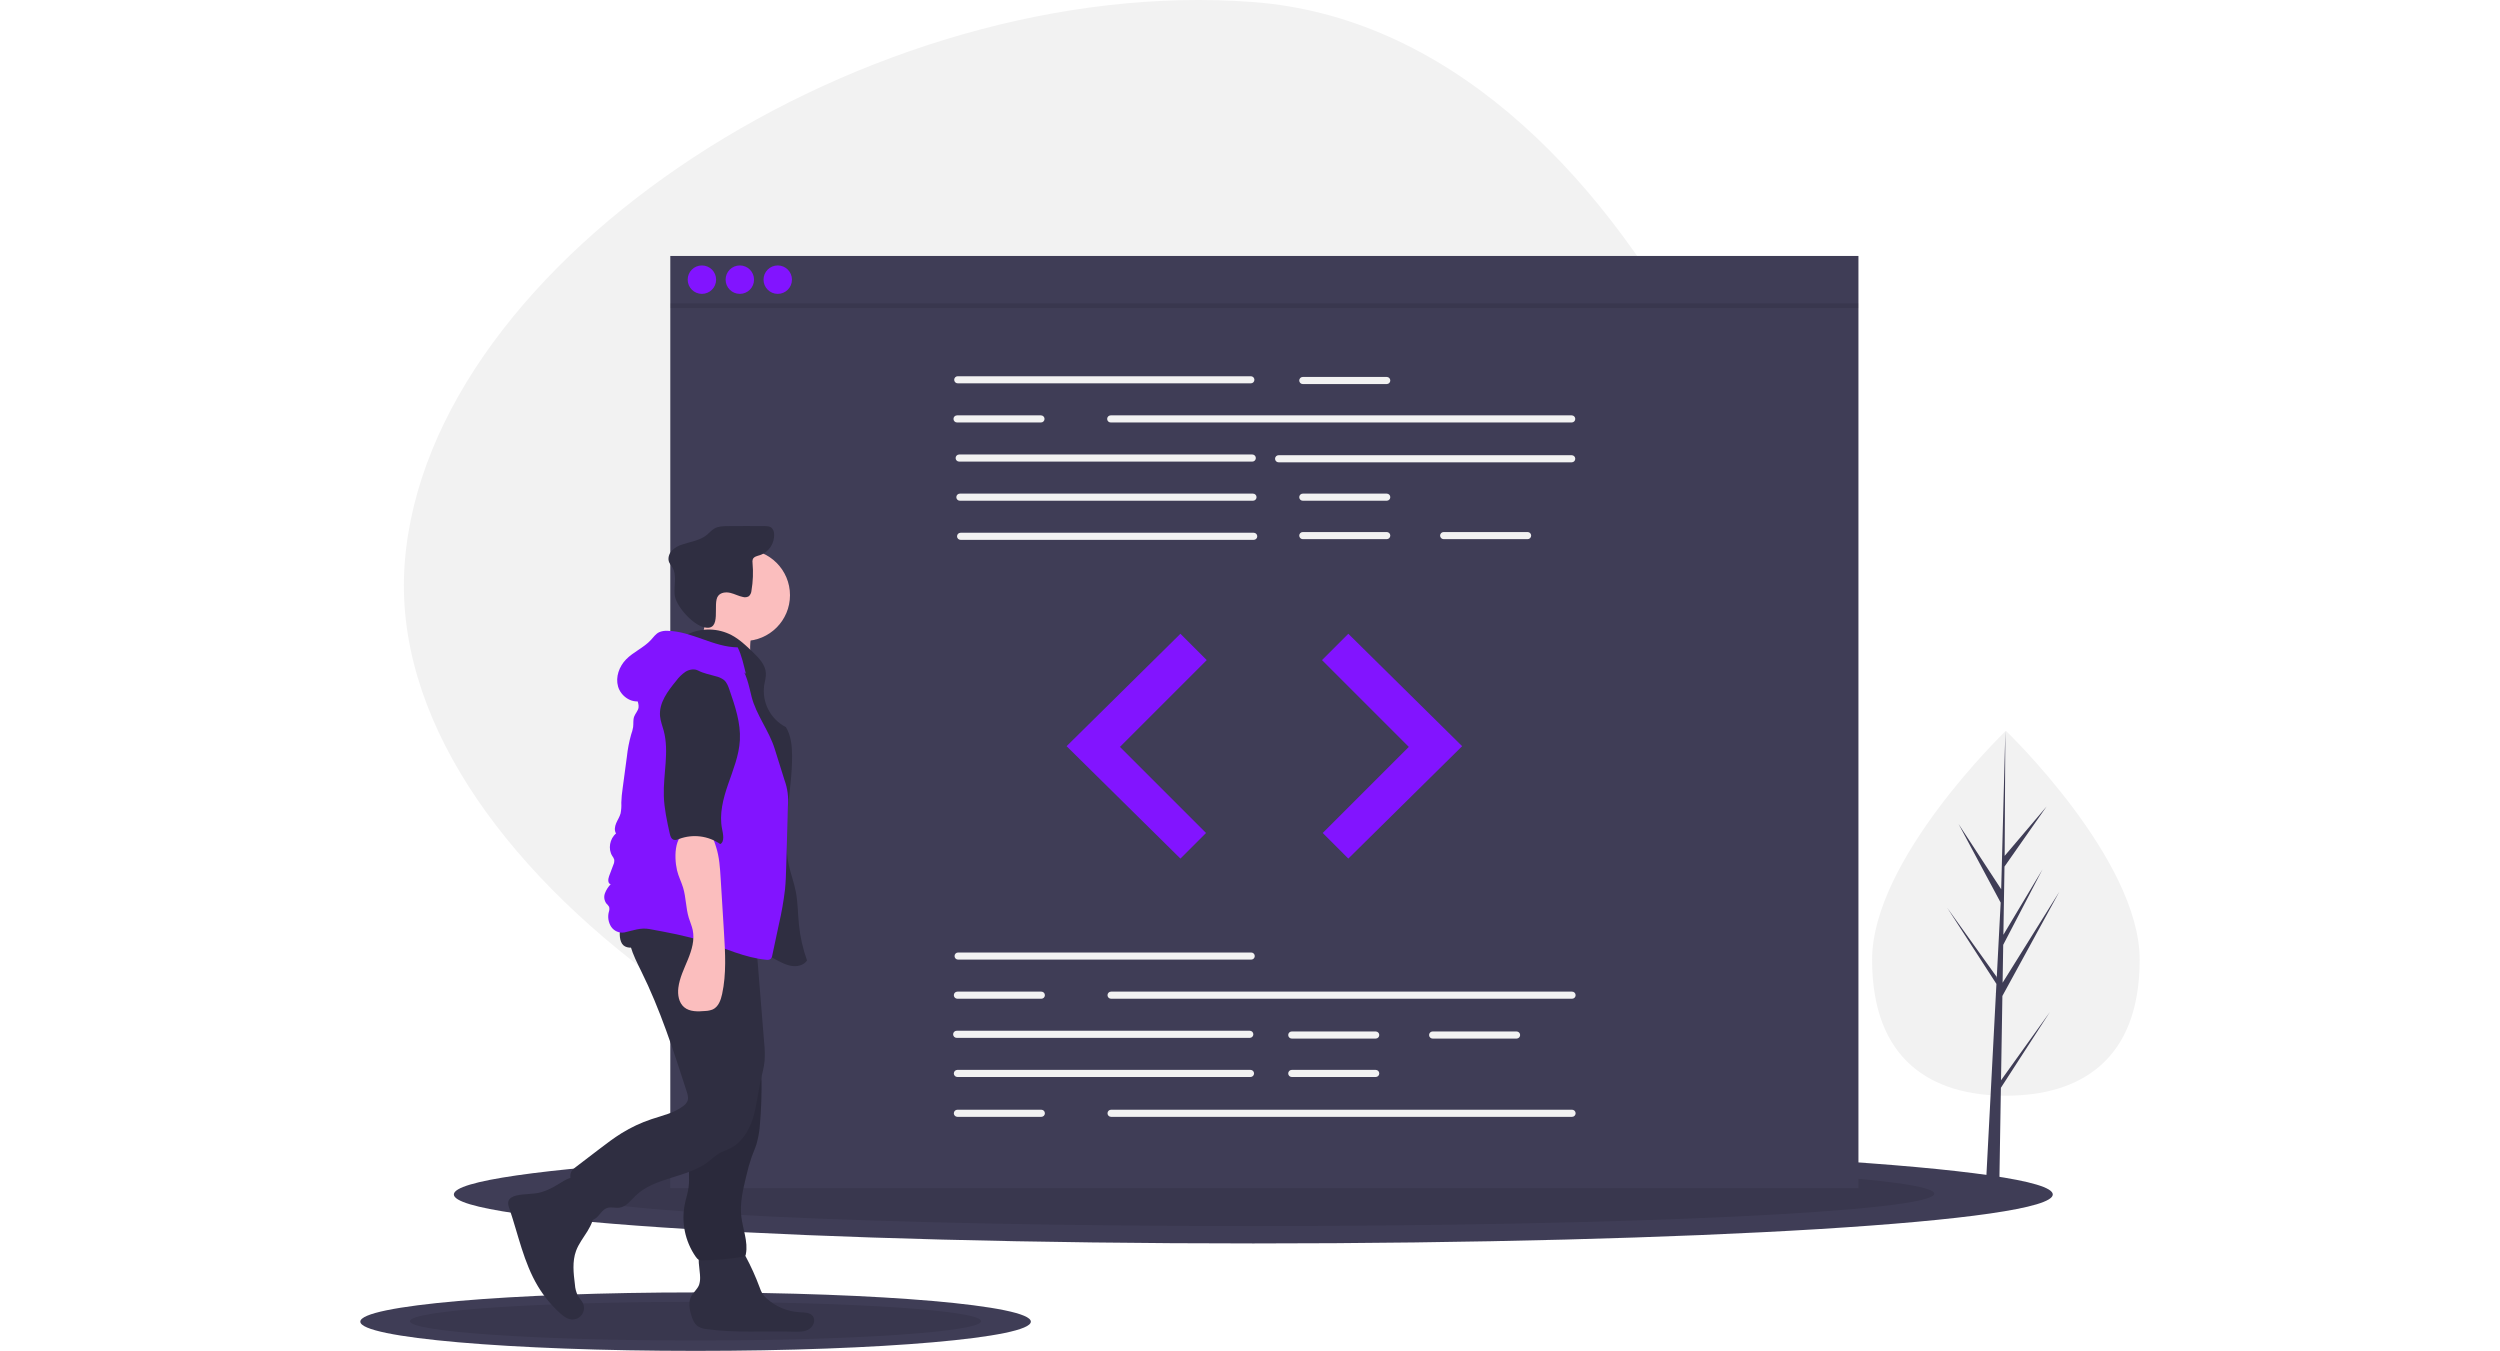
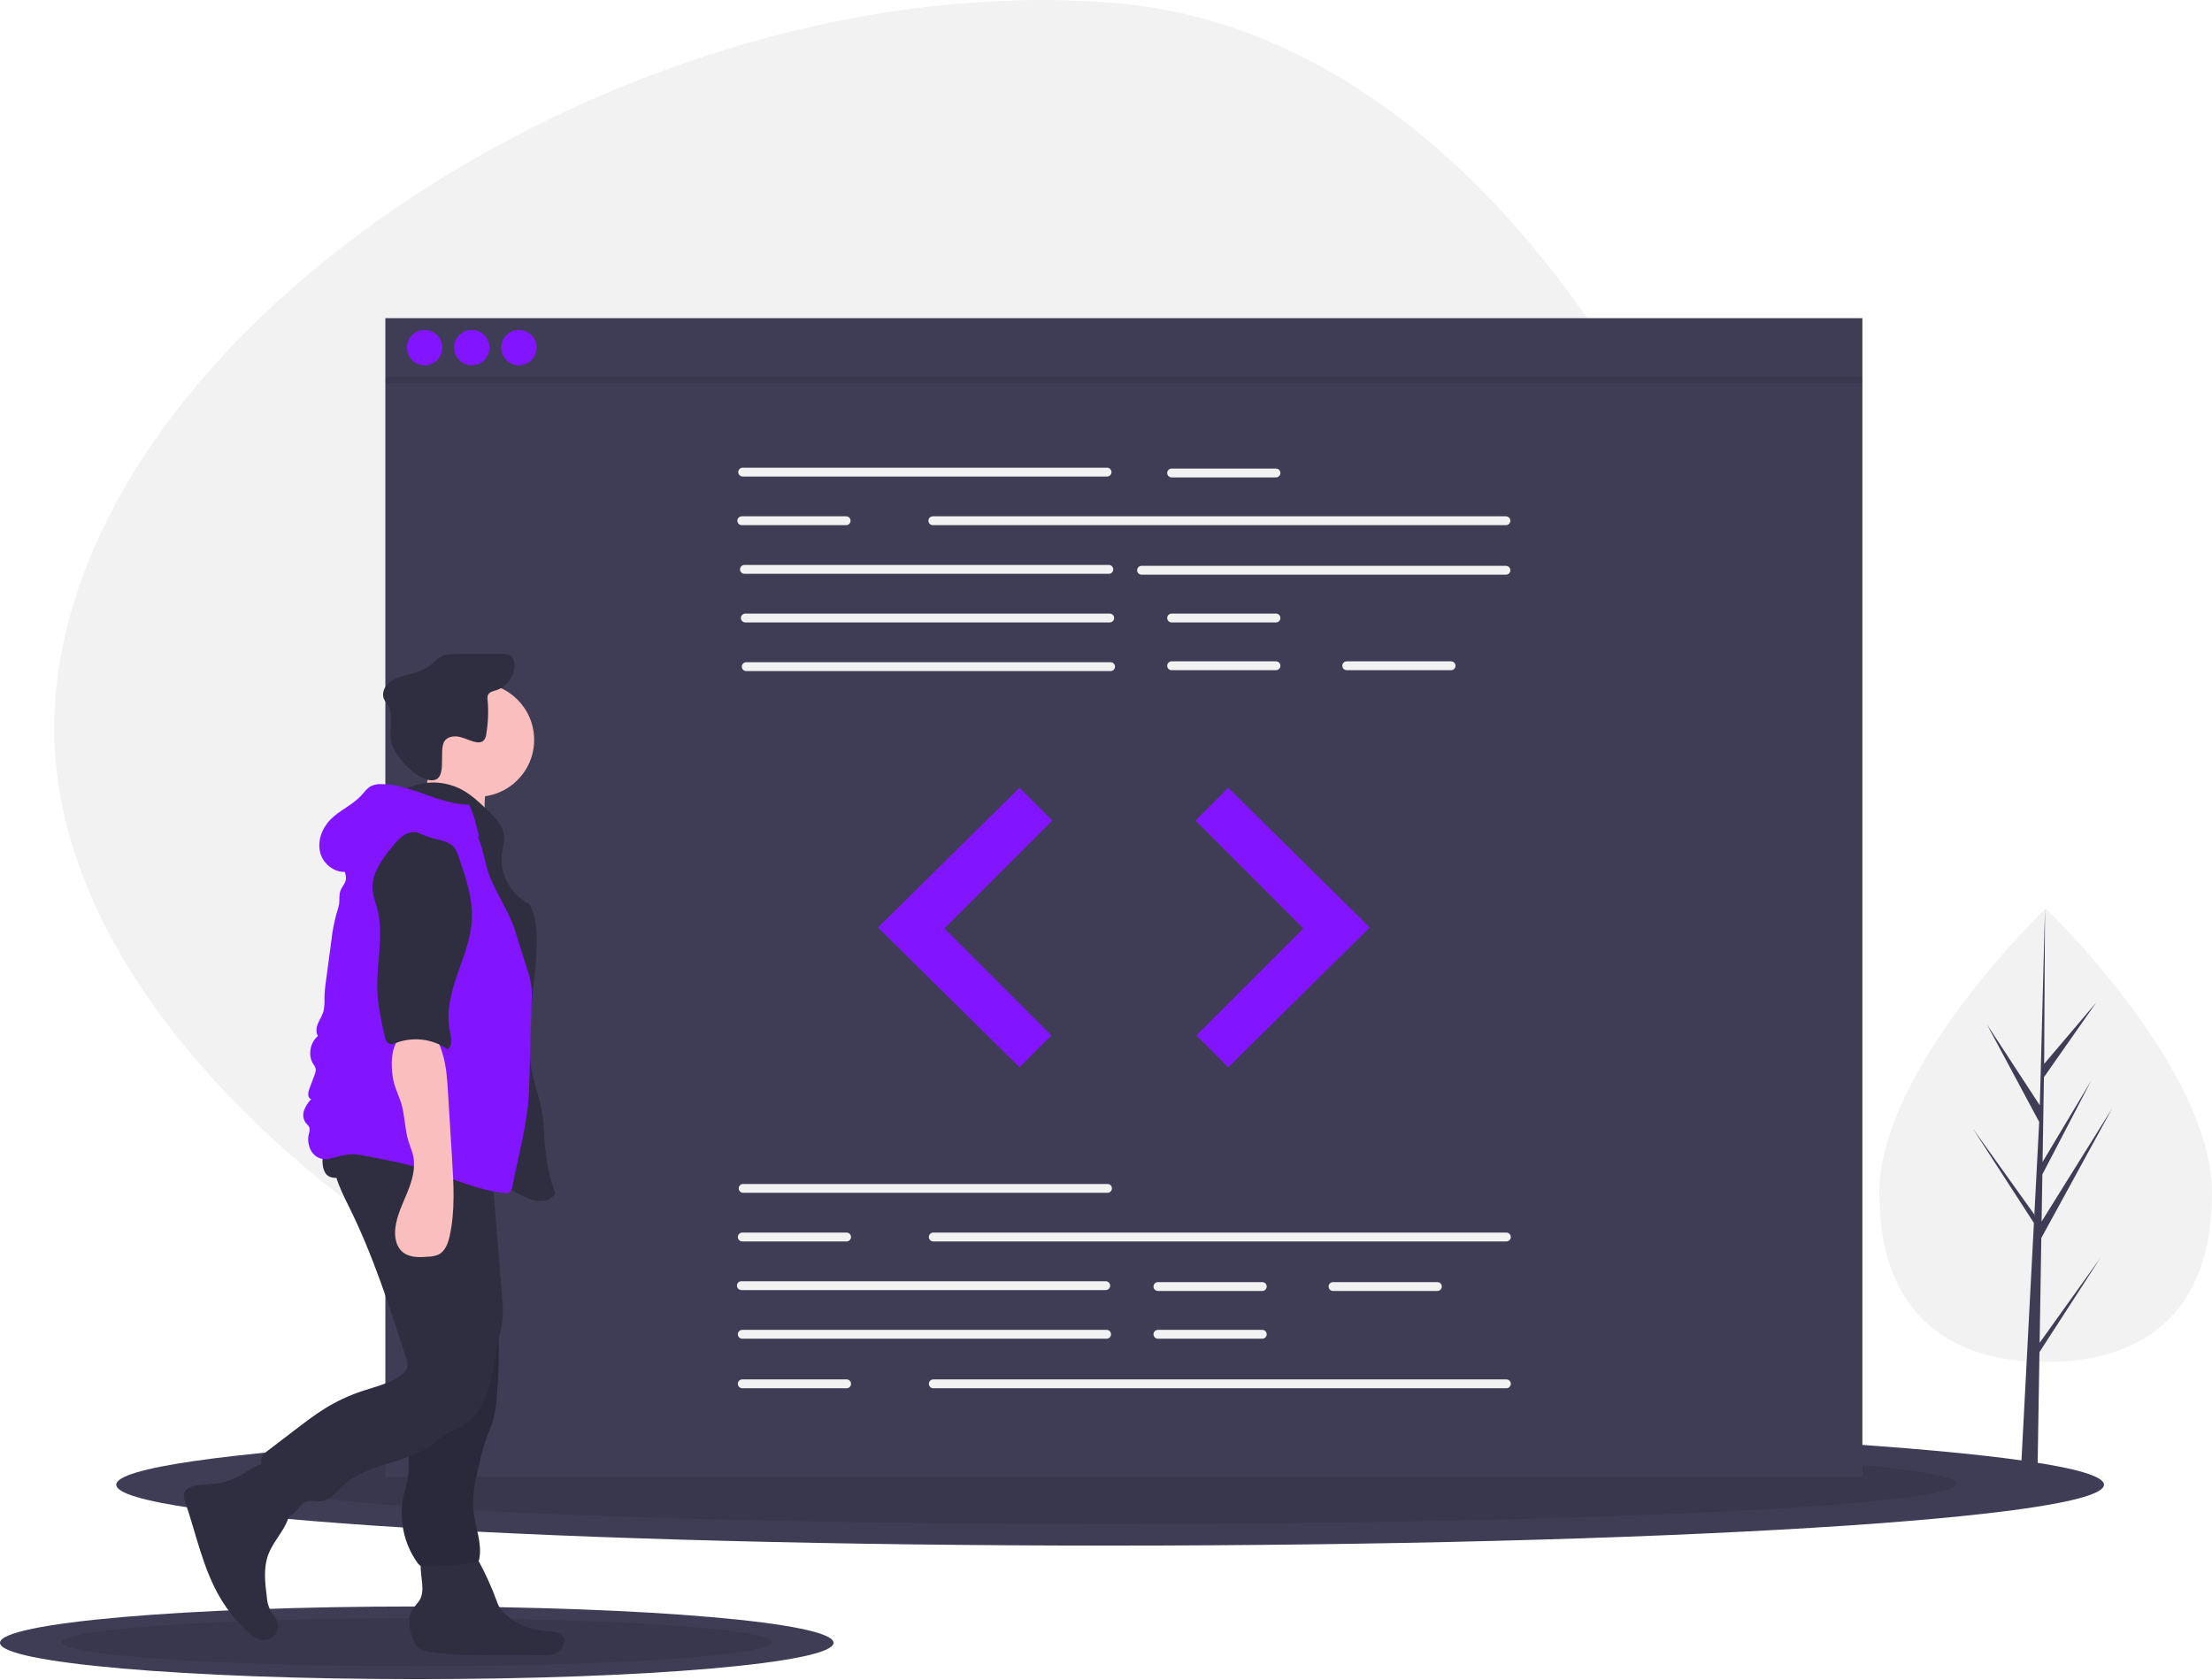
- <svg xmlns="http://www.w3.org/2000/svg" id="a594ac37-6d44-4297-8862-1cbd9c01c0b7" width="285" height="154" data-name="Layer 1" viewBox="0 0 1126.194 855">
+ <svg xmlns="http://www.w3.org/2000/svg" id="a594ac37-6d44-4297-8862-1cbd9c01c0b7" width="515px" height="391px" data-name="Layer 1" viewBox="0 0 1126.194 855">
  <path fill="#f2f2f2" d="M581.768,778.438C339.369,759.991,50.297,572.172,65.014,378.781S359.7,5.358,602.099,23.805,984.031,403.667,969.314,597.058,824.166,796.885,581.768,778.438Z" transform="translate(-36.90323 -22.5)" />
  <ellipse cx="565.194" cy="756" fill="#3f3d56" rx="506" ry="31" />
  <ellipse cx="565.194" cy="755.5" opacity="0.1" rx="431" ry="20.5" />
  <ellipse cx="212.194" cy="836.5" fill="#3f3d56" rx="212.194" ry="18.5" />
  <ellipse cx="212.194" cy="836.202" opacity="0.1" rx="180.742" ry="12.234" />
  <rect width="752" height="590" x="196.194" y="162" fill="#3f3d56" />
  <path fill="#f2f2f2" d="M600.541,265.129H415.024a2.251,2.251,0,1,1,0-4.503H600.541a2.251,2.251,0,0,1,0,4.503Z" transform="translate(-36.90323 -22.5)" />
  <path fill="#f2f2f2" d="M803.62,289.895H511.835a2.251,2.251,0,0,1,0-4.503H803.62a2.251,2.251,0,1,1,0,4.503Z" transform="translate(-36.90323 -22.5)" />
  <path fill="#f2f2f2" d="M601.442,314.661H415.924a2.251,2.251,0,1,1,0-4.503H601.442a2.251,2.251,0,1,1,0,4.503Z" transform="translate(-36.90323 -22.5)" />
  <path fill="#f2f2f2" d="M803.62,315.111H618.102a2.251,2.251,0,0,1,0-4.503H803.62a2.251,2.251,0,1,1,0,4.503Z" transform="translate(-36.90323 -22.5)" />
  <path fill="#f2f2f2" d="M601.892,339.426H416.374a2.251,2.251,0,0,1,0-4.503H601.892a2.251,2.251,0,1,1,0,4.503Z" transform="translate(-36.90323 -22.5)" />
  <path fill="#f2f2f2" d="M602.342,364.192H416.825a2.251,2.251,0,0,1,0-4.503H602.342a2.251,2.251,0,1,1,0,4.503Z" transform="translate(-36.90323 -22.5)" />
  <path fill="#f2f2f2" d="M686.546,265.579H633.412a2.251,2.251,0,0,1,0-4.503h53.134a2.251,2.251,0,1,1,0,4.503Z" transform="translate(-36.90323 -22.5)" />
  <path fill="#f2f2f2" d="M686.546,339.426H633.412a2.251,2.251,0,0,1,0-4.503h53.134a2.251,2.251,0,1,1,0,4.503Z" transform="translate(-36.90323 -22.5)" />
  <path fill="#f2f2f2" d="M686.546,363.742H633.412a2.251,2.251,0,1,1,0-4.503h53.134a2.251,2.251,0,1,1,0,4.503Z" transform="translate(-36.90323 -22.5)" />
  <path fill="#f2f2f2" d="M775.702,363.742H722.569a2.251,2.251,0,0,1,0-4.503h53.134a2.251,2.251,0,1,1,0,4.503Z" transform="translate(-36.90323 -22.5)" />
  <path fill="#f2f2f2" d="M467.707,289.895H414.573a2.251,2.251,0,0,1,0-4.503h53.134a2.251,2.251,0,0,1,0,4.503Z" transform="translate(-36.90323 -22.5)" />
  <path fill="#f2f2f2" d="M600.766,629.861H415.249a2.251,2.251,0,0,1,0-4.503H600.766a2.251,2.251,0,0,1,0,4.503Z" transform="translate(-36.90323 -22.5)" />
  <path fill="#f2f2f2" d="M599.866,679.392H414.348a2.251,2.251,0,1,1,0-4.503H599.866a2.251,2.251,0,0,1,0,4.503Z" transform="translate(-36.90323 -22.5)" />
  <path fill="#f2f2f2" d="M600.316,704.158H414.798a2.251,2.251,0,1,1,0-4.503H600.316a2.251,2.251,0,1,1,0,4.503Z" transform="translate(-36.90323 -22.5)" />
  <path fill="#f2f2f2" d="M679.566,679.842H626.433a2.251,2.251,0,0,1,0-4.503h53.134a2.251,2.251,0,0,1,0,4.503Z" transform="translate(-36.90323 -22.5)" />
  <path fill="#f2f2f2" d="M679.566,704.158H626.433a2.251,2.251,0,0,1,0-4.503h53.134a2.251,2.251,0,1,1,0,4.503Z" transform="translate(-36.90323 -22.5)" />
  <path fill="#f2f2f2" d="M768.723,679.842H715.589a2.251,2.251,0,1,1,0-4.503h53.134a2.251,2.251,0,0,1,0,4.503Z" transform="translate(-36.90323 -22.5)" />
  <path fill="#f2f2f2" d="M803.845,654.626H512.06a2.251,2.251,0,0,1,0-4.503H803.845a2.251,2.251,0,0,1,0,4.503Z" transform="translate(-36.90323 -22.5)" />
  <path fill="#f2f2f2" d="M467.932,654.626H414.798a2.251,2.251,0,0,1,0-4.503H467.932a2.251,2.251,0,0,1,0,4.503Z" transform="translate(-36.90323 -22.5)" />
  <path fill="#f2f2f2" d="M803.845,729.374H512.06a2.251,2.251,0,1,1,0-4.503H803.845a2.251,2.251,0,0,1,0,4.503Z" transform="translate(-36.90323 -22.5)" />
  <path fill="#f2f2f2" d="M467.932,729.374H414.798a2.251,2.251,0,1,1,0-4.503H467.932a2.251,2.251,0,1,1,0,4.503Z" transform="translate(-36.90323 -22.5)" />
  <polygon fill="#8214ff" points="519.06 401.13 447.014 472.275 519.06 543.42 535.27 527.21 480.786 472.725 535.72 417.79 519.06 401.13" />
  <polygon fill="#8214ff" points="625.327 401.13 697.373 472.275 625.327 543.42 609.117 527.21 663.602 472.725 608.667 417.79 625.327 401.13" />
  <circle cx="216.194" cy="177" r="9" fill="#8214ff" />
  <circle cx="240.194" cy="177" r="9" fill="#8214ff" />
  <circle cx="264.194" cy="177" r="9" fill="#8214ff" />
  <rect width="752" height="3" x="196.194" y="192" opacity="0.1" />
  <path fill="#f2f2f2" d="M1163.097,629.954c0,63.771-37.911,86.038-84.676,86.038s-84.676-22.266-84.676-86.038,84.676-144.898,84.676-144.898S1163.097,566.182,1163.097,629.954Z" transform="translate(-36.90323 -22.5)" />
  <polygon fill="#3f3d56" points="1038.433 683.736 1039.3 630.365 1075.391 564.338 1039.436 621.993 1039.826 597.995 1064.699 550.226 1039.929 591.645 1039.929 591.645 1040.63 548.484 1067.265 510.453 1040.74 541.697 1041.178 462.556 1038.425 567.325 1038.651 563.003 1011.571 521.552 1038.217 571.3 1035.694 619.503 1035.619 618.223 1004.4 574.602 1035.524 622.743 1035.209 628.771 1035.152 628.862 1035.178 629.357 1028.776 751.653 1037.329 751.653 1038.355 688.485 1069.404 640.461 1038.433 683.736" />
  <path fill="#2f2e41" d="M159.525,773.591a43.126,43.126,0,0,1-8.178,3.503c-5.079,1.387-10.507.878-15.637,2.063-2.1.485-4.386,1.499-5.054,3.549-.49,1.503.043,3.127.553,4.623,5.669,16.62,9.085,34.266,18.125,49.321a74.641,74.641,0,0,0,13.993,16.988c2.055,1.852,4.384,3.664,7.135,3.955a7.248,7.248,0,0,0,7.371-10.182c-.811-1.801-2.317-3.196-3.289-4.916a18.757,18.757,0,0,1-1.819-6.991c-.893-7.108-1.754-14.538.709-21.265,1.652-4.512,4.682-8.359,7.206-12.447s4.622-8.772,4.06-13.544c-.383-3.257-1.972-6.237-3.65-9.054-1.681-2.823-5.005-10.408-8.383-11.35C169.16,766.864,162.583,772.024,159.525,773.591Z" transform="translate(-36.90323 -22.5)" />
  <path fill="#2f2e41" d="M251.96,831a14.019,14.019,0,0,1-.663,4.745c-1.058,2.793-3.681,4.706-5.036,7.367-1.885,3.701-1.031,8.174.218,12.135.783,2.483,1.81,5.067,3.912,6.603a12.893,12.893,0,0,0,5.954,1.907c18.036,2.496,36.358,1.064,54.559,1.587,3.317.095,6.829.211,9.725-1.41s4.686-5.697,2.717-8.368c-1.769-2.399-5.265-2.376-8.242-2.518a33.912,33.912,0,0,1-20.913-8.615,15.112,15.112,0,0,1-2.933-3.377,20.753,20.753,0,0,1-1.534-3.518,156.799,156.799,0,0,0-9.084-20.119c-.979-1.815-2.087-3.705-3.906-4.676a10.323,10.323,0,0,0-4.239-.926c-4.536-.294-16.283-1.838-19.791,1.69C249.461,816.768,252.032,826.86,251.96,831Z" transform="translate(-36.90323 -22.5)" />
  <circle cx="242.971" cy="376.72" r="28.975" fill="#fbbebe" />
  <path fill="#fbbebe" d="M253.709,423.146c-1.723,4.614-4.647,8.947-8.9,11.43l40.075,8.175a42.453,42.453,0,0,1-.562-17.869,10.3,10.3,0,0,0,.24-4.409c-.754-2.907-4.026-4.307-6.955-4.974-7.314-1.667-13.782-2.561-20.579-5.792C254.95,413.263,255.241,419.045,253.709,423.146Z" transform="translate(-36.90323 -22.5)" />
  <path fill="#2f2e41" d="M244.474,423.727a31.338,31.338,0,0,1,27.313.714c5.138,2.707,9.392,6.794,13.572,10.826,3.853,3.717,7.962,7.972,8.236,13.319.132,2.59-.676,5.123-1.084,7.684a25.766,25.766,0,0,0,13.78,26.469c3.184,5.303,3.841,11.729,3.889,17.914.185,23.436-7.209,47.161-1.93,69.995,1.239,5.361,3.162,10.554,4.232,15.951,1.387,6.991,1.318,14.18,2.044,21.27a95.266,95.266,0,0,0,5.113,22.495c-1.744,2.774-5.374,3.837-8.642,3.613s-6.325-1.643-9.242-3.136c-14.123-7.227-27.059-16.757-41.687-22.9-9.678-4.064-19.987-6.595-29.376-11.288s-18.12-12.142-20.99-22.238c-1.241-4.365-1.318-8.965-1.385-13.503-.285-19.114-.55-38.436,3.61-57.094,3.669-16.454,10.741-32.194,12.284-48.981.502-5.464.513-11.314,3.566-15.873C232.091,432.52,241.409,430.851,244.474,423.727Z" transform="translate(-36.90323 -22.5)" />
  <path fill="#2f2e41" d="M263.395,399.629c1.707-2.227,5-2.531,7.728-1.872s5.243,2.064,7.997,2.599a4.675,4.675,0,0,0,3.743-.526,5.444,5.444,0,0,0,1.615-3.57,68.163,68.163,0,0,0,.671-17.38,5.147,5.147,0,0,1,.159-2.437c.682-1.643,2.763-2.035,4.462-2.562a13.316,13.316,0,0,0,9.013-13.633,5.421,5.421,0,0,0-1.657-3.741c-1.175-.958-2.82-1.016-4.336-1.029q-11.683-.094-23.367.006c-2.883.025-5.91.096-8.409,1.533-1.848,1.063-3.222,2.773-4.88,4.112-4.326,3.491-10.178,4.201-15.441,5.991a15.308,15.308,0,0,0-6.768,4.036c-1.75,2-2.592,4.973-1.493,7.393a26.252,26.252,0,0,0,1.887,2.904c3.105,4.964,1.038,11.403,1.501,17.24.579,7.288,11.365,19.112,18.679,20.836C266.308,422.311,259.486,404.414,263.395,399.629Z" transform="translate(-36.90323 -22.5)" />
  <path fill="#2f2e41" d="M247.037,719.183c.745,5.322,1.701,10.662,1.445,16.029-.357,7.494-3.059,14.714-3.559,22.199-.373,5.591.49,11.242-.287,16.791-.497,3.553-1.656,6.978-2.373,10.494a43.395,43.395,0,0,0,6.973,33.265,5.448,5.448,0,0,0,2.023,1.961,5.714,5.714,0,0,0,2.508.332,179.947,179.947,0,0,0,25.17-2.287,2.414,2.414,0,0,0,1.616-.713,2.266,2.266,0,0,0,.351-.954c1.544-7.936-1.977-15.893-2.872-23.928-.956-8.58,1.103-17.177,3.146-25.565a113.548,113.548,0,0,1,3.467-12.228c.988-2.697,2.181-5.321,3.037-8.063a61.46,61.46,0,0,0,2.202-13.203q.892-10.575.945-21.199a88.958,88.958,0,0,0-1.665-20.01c-1.878-8.338-5.724-16.081-9.536-23.73a15.029,15.029,0,0,0-5.618,2.67,125.38,125.38,0,0,1-15.35,8.481c-3.567,1.657-10.522,2.833-12.786,6.286-2.232,3.405-.792,10.351-.621,14.106Q245.694,709.584,247.037,719.183Z" transform="translate(-36.90323 -22.5)" />
  <path d="M247.037,719.183c.745,5.322,1.701,10.662,1.445,16.029-.357,7.494-3.059,14.714-3.559,22.199-.373,5.591.49,11.242-.287,16.791-.497,3.553-1.656,6.978-2.373,10.494a43.395,43.395,0,0,0,6.973,33.265,5.448,5.448,0,0,0,2.023,1.961,5.714,5.714,0,0,0,2.508.332,179.947,179.947,0,0,0,25.17-2.287,2.414,2.414,0,0,0,1.616-.713,2.266,2.266,0,0,0,.351-.954c1.544-7.936-1.977-15.893-2.872-23.928-.956-8.58,1.103-17.177,3.146-25.565a113.548,113.548,0,0,1,3.467-12.228c.988-2.697,2.181-5.321,3.037-8.063a61.46,61.46,0,0,0,2.202-13.203q.892-10.575.945-21.199a88.958,88.958,0,0,0-1.665-20.01c-1.878-8.338-5.724-16.081-9.536-23.73a15.029,15.029,0,0,0-5.618,2.67,125.38,125.38,0,0,1-15.35,8.481c-3.567,1.657-10.522,2.833-12.786,6.286-2.232,3.405-.792,10.351-.621,14.106Q245.694,709.584,247.037,719.183Z" opacity="0.1" transform="translate(-36.90323 -22.5)" />
  <path fill="#2f2e41" d="M207.864,605.518c-3.848,10.359,1.808,21.554,6.722,31.452,12.106,24.386,20.513,50.407,28.874,76.317.626,1.941,1.252,4.058.554,5.974a7.825,7.825,0,0,1-2.822,3.347c-5.765,4.379-13.107,5.939-19.975,8.23a90.184,90.184,0,0,0-18.943,8.88c-4.977,3.084-9.639,6.644-14.292,10.197l-14.812,11.312a9.903,9.903,0,0,0-2.476,2.397c-1.429,2.241-.843,5.167-.132,7.728a131.432,131.432,0,0,0,7.252,19.792,6.911,6.911,0,0,0,2.63,3.447c2.312,1.242,5.14-.405,6.905-2.347s3.292-4.359,5.781-5.193c2.486-.833,5.222.176,7.818-.189,4.199-.589,6.986-4.457,10.013-7.426,12.365-12.131,33.01-11.251,46.612-21.977a59.228,59.228,0,0,1,6.231-4.868c2.3-1.359,4.907-2.105,7.293-3.307,7.257-3.654,11.819-11.209,14.262-18.957s3.141-15.928,4.897-23.861c.908-4.101,2.103-8.158,2.507-12.338a66.094,66.094,0,0,0-.253-11.666L287.604,621.748c-.4-4.943-.8-9.892-1.576-14.791-14.577.521-29.143,1.108-43.728,1.28C230.695,608.374,218.876,609.186,207.864,605.518Z" transform="translate(-36.90323 -22.5)" />
  <path fill="#2f2e41" d="M202.506,619.721c1.977,3.18,6.79,3.114,10.104,1.371s5.889-4.673,9.211-6.401c4.464-2.323,9.746-2.235,14.776-2.093,7.964.225,16.025.464,23.687,2.647,7.925,2.257,15.64,6.603,23.834,5.736,1.426-.151,2.985-.56,3.761-1.766a5.544,5.544,0,0,0,.62-2.836l.268-7.159a6.464,6.464,0,0,0-.57-3.625,6.082,6.082,0,0,0-2.716-2.079c-11.663-5.646-24.965-6.697-37.915-7.141q-9.875-.338-19.757-.278c-5.591.034-12.303-.775-17.739.719C202.774,598.82,198.805,613.769,202.506,619.721Z" transform="translate(-36.90323 -22.5)" />
  <path fill="#8214ff" d="M275.742,432.226c-15.282-.135-29.131-10.223-44.412-10.468a11.514,11.514,0,0,0-5.393.93c-2.129,1.073-3.529,3.147-5.147,4.898-4.518,4.893-11.061,7.505-15.703,12.281-4.352,4.478-6.773,11.15-5.055,17.153s8.204,10.608,14.279,9.165A36.801,36.801,0,0,1,228.65,446.706a72.887,72.887,0,0,1,11.205-5.882c6.868-3.112,14.548-6.283,21.718-3.95a30.638,30.638,0,0,1,7.409,4.04l11.954,8.03C279.543,443.45,278.29,437.288,275.742,432.226Z" transform="translate(-36.90323 -22.5)" />
  <path fill="#8214ff" d="M212.552,460.874c-2.029,2.532.894,6.2.447,9.413-.297,2.135-2.054,3.765-2.786,5.793-.758,2.1-.356,4.427-.643,6.641a28.489,28.489,0,0,1-1.275,4.73,84.975,84.975,0,0,0-2.686,14.026l-2.675,19.976a75.681,75.681,0,0,0-.846,9.078,27.107,27.107,0,0,1-.452,6.787c-.592,2.183-1.904,4.093-2.786,6.175s-1.291,4.602-.099,6.524c-3.991,3.325-5.178,9.854-2.387,14.235a7.899,7.899,0,0,1,1.23,2.265,5.82,5.82,0,0,1-.542,3.34l-2.705,7.207c-.692,1.845-.911,4.653,1.014,5.074a17.006,17.006,0,0,0-3.651,5.767,6.866,6.866,0,0,0,.972,6.506,8.289,8.289,0,0,1,1.694,2.056,5.473,5.473,0,0,1-.196,3.243,11.906,11.906,0,0,0,1.473,9.333,8.371,8.371,0,0,0,8.418,3.609c5.41-1.22,10.272-3.147,15.728-2.146,11.746,2.155,23.53,4.32,34.906,7.952,12.984,4.145,25.556,10.224,39.126,11.5a3.798,3.798,0,0,0,2.617-.407,3.931,3.931,0,0,0,1.21-2.488q2.097-9.832,4.194-19.665a202.363,202.363,0,0,0,3.855-22.028c.477-4.781.614-9.589.749-14.392l1.081-38.231a38.197,38.197,0,0,0-2.2-16.62l-6.217-19.848c-3.548-11.327-11.688-21.371-14.586-32.882-1.834-7.285-3.189-15.103-8.108-20.781-7.012-8.095-19.145-9.354-29.764-7.962-4.797.629-9.636,1.714-13.785,4.202-4.798,2.877-8.333,7.409-11.753,11.836C218.305,454.343,215.436,457.276,212.552,460.874Z" transform="translate(-36.90323 -22.5)" />
  <path fill="#fbbebe" d="M237.347,573.323c.875,3.773,2.712,7.251,3.837,10.957,1.884,6.209,1.724,12.896,3.605,19.106.789,2.606,1.933,5.109,2.5,7.773,1.321,6.211-.608,12.636-3.003,18.516s-5.313,11.678-6.091,17.98c-.548,4.438.239,9.45,3.66,12.331,3.552,2.99,8.713,2.788,13.339,2.39a14.016,14.016,0,0,0,4.841-1.008c3.538-1.674,5.028-5.86,5.855-9.685,2.771-12.819,1.98-26.106,1.174-39.197l-2.106-34.234c-.405-6.591-.84-13.318-2.871-19.646-.739-2.302-2.026-6.954-4.129-8.424-2.083-1.456-8.03-1.521-10.609-1.642C235.251,547.97,235.387,564.856,237.347,573.323Z" transform="translate(-36.90323 -22.5)" />
  <path fill="#2f2e41" d="M250.751,446.923c-2.471-1.294-5.584-.736-7.972.704a24.568,24.568,0,0,0-5.972,5.798c-5.339,6.517-10.991,13.995-10.199,22.382.297,3.145,1.501,6.121,2.317,9.172,3.579,13.38-.379,27.53.075,41.373.262,7.999,2.003,15.866,3.736,23.679.354,1.595.92,3.44,2.463,3.977,1.159.403,2.41-.115,3.557-.551A28.371,28.371,0,0,1,264.721,556.731c2.865-1.529,1.791-6.363,1.149-9.546-1.908-9.458.682-19.214,3.828-28.335s6.911-18.23,7.432-27.865c.591-10.916-3.029-21.571-6.6-31.903-.779-2.255-1.631-4.62-3.439-6.178a13.665,13.665,0,0,0-5.203-2.377C258.096,449.406,254.255,448.758,250.751,446.923Z" transform="translate(-36.90323 -22.5)" />
</svg>
